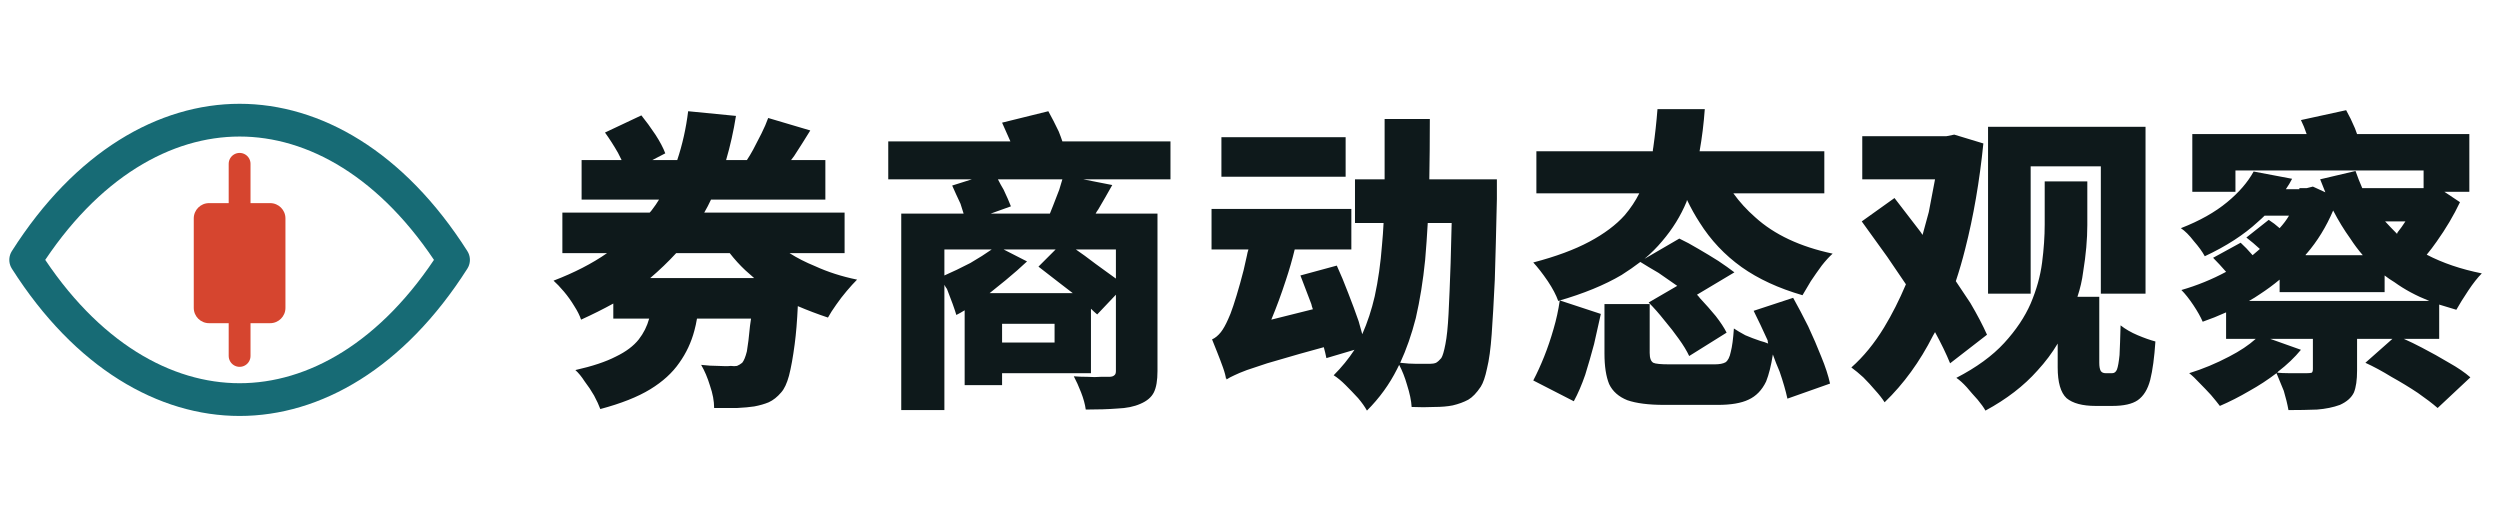
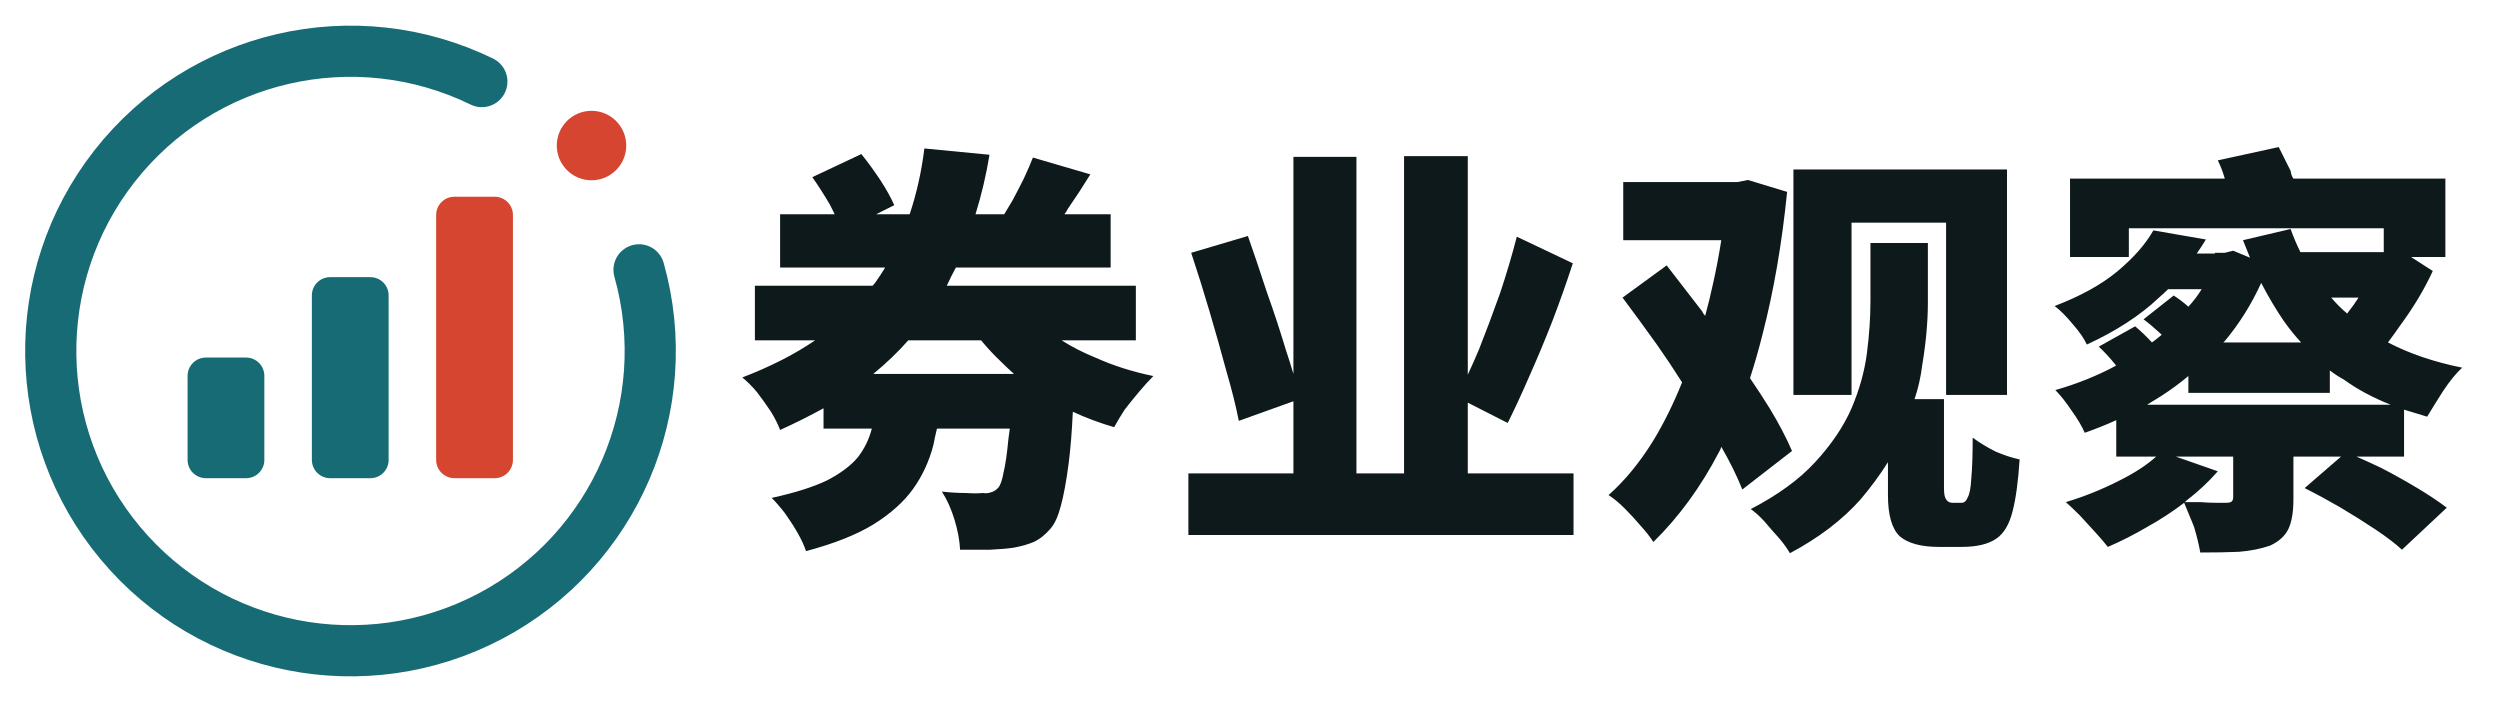
- <svg xmlns="http://www.w3.org/2000/svg" viewBox="0 0 481 100" width="481" height="100">
-   <g transform="translate(-7.66 -3.76) scale(0.21)">
-     <path d="M60 256C116 168 188 128 256 128S396 168 452 256C396 344 324 384 256 384S116 344 60 256Z" fill="none" stroke="#176b75" stroke-width="30" stroke-linejoin="round" />
-     <path d="M256 168V344" stroke="#d6452f" stroke-width="20" stroke-linecap="round" />
-     <rect x="214" y="204" width="84" height="110" rx="14" fill="#d6452f" />
+ <svg xmlns="http://www.w3.org/2000/svg" viewBox="0 0 357 100">
+   <g transform="translate(-16.8 -16.8) scale(.261)">
+     <path d="M414 212A164 164 0 1 1 328 109" fill="none" stroke="#176b75" stroke-width="28" stroke-linecap="round" />
+     <circle cx="388" cy="144" r="19" fill="#d6452f" />
+     <rect x="167" y="260" width="42" height="66" rx="10" fill="#176b75" />
+     <rect x="235" y="216" width="42" height="110" rx="10" fill="#176b75" />
+     <rect x="303" y="172" width="42" height="154" rx="10" fill="#d6452f" />
  </g>
-   <path d="M108.2 48.7L108.2 40.9L125.0 40.9Q125.3 40.6 125.5 40.3L125.5 40.3Q126.2 39.4 126.8 38.4L126.8 38.4L111.9 38.4L111.9 30.8L119.6 30.8Q119.3 30.2 118.9 29.4L118.9 29.4Q117.7 27.3 116.4 25.5L116.4 25.5L123.4 22.2Q124.7 23.8 126.1 25.9Q127.4 27.9 128.0 29.5L128.0 29.5L125.5 30.8L130.3 30.8Q131.8 26.3 132.4 21.4L132.4 21.4L141.6 22.3Q140.9 26.7 139.7 30.8L139.7 30.8L143.7 30.8Q144.3 29.9 144.9 28.8L144.9 28.8Q145.7 27.3 146.5 25.7Q147.3 24.1 147.8 22.7L147.8 22.7L155.9 25.1Q154.3 27.7 152.8 30.0L152.8 30.0Q152.5 30.4 152.2 30.8L152.2 30.8L158.8 30.8L158.8 38.4L136.8 38.4Q136.2 39.7 135.5 40.9L135.5 40.9L162.5 40.9L162.5 48.7L151.9 48.7Q154.1 50.1 156.8 51.2L156.8 51.2Q160.5 52.9 164.9 53.8L164.9 53.8Q164.0 54.7 162.9 56.0Q161.8 57.3 160.9 58.6Q159.9 60.0 159.3 61.1L159.3 61.1Q156.3 60.1 153.5 58.9L153.5 58.9Q153.3 63.2 152.9 66.2L152.9 66.2Q152.4 70.0 151.8 72.3Q151.2 74.5 150.3 75.5L150.3 75.5Q149.2 76.8 147.9 77.4Q146.7 77.9 145.1 78.2L145.1 78.2Q143.8 78.4 141.8 78.5Q139.7 78.5 137.4 78.5L137.4 78.5Q137.4 76.5 136.6 74.2Q135.9 71.9 134.9 70.2L134.9 70.2Q136.6 70.4 138.2 70.4Q139.8 70.5 140.6 70.4L140.6 70.4Q141.3 70.5 141.8 70.4Q142.3 70.2 142.8 69.8L142.8 69.8Q143.3 69.2 143.7 67.6Q144.0 65.9 144.3 62.7L144.3 62.7Q144.4 62.1 144.5 61.3L144.5 61.3L134.1 61.3Q133.9 62.5 133.6 63.6L133.6 63.6Q132.7 67.0 130.7 69.8Q128.7 72.7 125.1 74.9Q121.5 77.1 115.5 78.7L115.5 78.7Q115.1 77.6 114.3 76.1Q113.5 74.7 112.5 73.4Q111.6 72.0 110.7 71.2L110.7 71.2Q115.6 70.1 118.5 68.6Q121.4 67.2 122.9 65.3L122.9 65.3Q124.3 63.5 124.9 61.3L124.9 61.3L118.0 61.3L118.0 58.4Q115.1 60.0 111.8 61.5L111.8 61.5Q111.4 60.3 110.5 58.9Q109.6 57.4 108.5 56.1Q107.4 54.8 106.5 54.0L106.5 54.0Q112.5 51.7 116.8 48.7L116.8 48.7L108.2 48.7ZM125.1 53.5L145.1 53.5Q144.2 52.7 143.4 52.0L143.4 52.0Q141.8 50.5 140.4 48.7L140.4 48.7L130.1 48.7Q127.8 51.2 125.1 53.5L125.1 53.5Z M173.4 78.9L173.4 41.1L185.4 41.1Q185.1 40.2 184.8 39.2L184.8 39.2Q183.9 37.3 183.2 35.7L183.2 35.7L187.0 34.5L170.9 34.5L170.9 27.2L194.4 27.2Q193.5 25.2 192.8 23.6L192.8 23.6L201.7 21.4Q202.7 23.2 203.7 25.3L203.7 25.3Q204.1 26.3 204.4 27.2L204.4 27.2L225.2 27.2L225.2 34.5L208.4 34.5L214.0 35.6Q212.6 38.1 211.3 40.3L211.3 40.3Q211.0 40.7 210.8 41.1L210.8 41.1L222.7 41.1L222.7 71.4Q222.7 74.1 222.0 75.5Q221.3 76.9 219.4 77.7L219.4 77.7Q217.6 78.5 215.0 78.6Q212.4 78.8 208.9 78.8L208.9 78.8Q208.7 77.3 208.0 75.5Q207.3 73.7 206.6 72.4L206.6 72.4Q207.8 72.5 209.2 72.5Q210.7 72.6 211.8 72.5Q212.9 72.5 213.4 72.5L213.4 72.5Q214.1 72.5 214.4 72.2Q214.7 72.0 214.7 71.4L214.7 71.4L214.7 56.7L211.1 60.5Q210.5 60.0 209.9 59.4L209.9 59.4L209.9 71.8L192.8 71.8L192.8 74.1L185.6 74.1L185.6 59.7Q184.8 60.2 184.0 60.6L184.0 60.6Q183.8 59.9 183.3 58.5Q182.8 57.1 182.2 55.6L182.2 55.6Q181.9 55.2 181.7 54.8L181.7 54.8L181.7 78.9L173.4 78.9ZM199.8 51.3L199.8 51.3L203.1 48.0L193.1 48.0L197.6 50.3Q195.8 52.0 193.5 53.9L193.5 53.9Q191.9 55.2 190.4 56.4L190.4 56.4L206.4 56.4Q205.1 55.4 203.8 54.4L203.8 54.4Q201.6 52.7 199.8 51.3ZM194.5 39.7L190.6 41.1L202.0 41.1Q202.3 40.3 202.6 39.6L202.6 39.6Q203.2 38.0 203.8 36.5L203.8 36.5Q204.1 35.5 204.4 34.5L204.4 34.5L192.0 34.5Q192.5 35.5 193.1 36.5L193.1 36.5Q194.0 38.4 194.5 39.7L194.5 39.7ZM202.9 62.3L192.8 62.3L192.8 65.9L202.9 65.9L202.9 62.3ZM190.8 48.0L190.8 48.0L181.7 48.0L181.7 53.0Q184.0 52.0 186.7 50.6L186.7 50.6Q189.1 49.2 190.8 48.0ZM214.7 53.6L214.7 48.0L207.0 48.0Q207.8 48.6 208.7 49.2L208.7 49.2Q210.8 50.8 212.9 52.3L212.9 52.3Q213.9 53.0 214.7 53.6L214.7 53.6Z M260.7 42.9L260.7 34.5L266.4 34.5Q266.4 29.0 266.4 22.9L266.4 22.9L275.1 22.9Q275.1 29.0 275.0 34.5L275.0 34.5L288.0 34.5L288.0 35.2Q288.0 35.9 288.0 36.8Q288.0 37.7 288.0 38.3L288.0 38.3Q287.8 47.4 287.6 53.8Q287.3 60.1 287.0 64.3Q286.7 68.5 286.1 70.9Q285.6 73.3 284.9 74.4L284.9 74.4Q283.7 76.2 282.5 76.9Q281.2 77.6 279.5 78.0L279.5 78.0Q278.0 78.3 276.0 78.3Q273.9 78.4 271.6 78.3L271.6 78.3Q271.5 76.5 270.7 74.0L270.7 74.0Q270.1 71.9 269.2 70.2L269.2 70.2Q269.0 70.6 268.8 71.0L268.8 71.0Q266.6 75.4 263.0 79L263.0 79Q262.4 77.9 261.3 76.6Q260.1 75.3 258.9 74.1Q257.7 72.9 256.6 72.2L256.6 72.2Q258.9 69.9 260.6 67.3L260.6 67.3L255.2 68.9Q255.0 67.9 254.7 66.8L254.7 66.8Q252.1 67.5 250.0 68.1L250.0 68.1Q246.3 69.2 243.8 69.9Q241.4 70.7 239.9 71.2Q238.3 71.8 237.5 72.2Q236.6 72.6 236.0 73.0L236.0 73.0L236.0 72.7Q235.9 72.9 235.9 73.0L235.9 73.0Q235.8 72.1 235.3 70.7Q234.8 69.3 234.2 67.8Q233.6 66.3 233.2 65.3L233.2 65.3Q234.1 64.9 234.9 63.9Q235.6 63.0 236.3 61.4L236.3 61.4Q236.7 60.6 237.3 58.8Q237.9 57.0 238.6 54.5Q239.3 52.1 239.9 49.2L239.9 49.2Q240.0 48.6 240.2 48.0L240.2 48.0L233.1 48.0L233.1 40.2L260.0 40.2L260.0 48.0L249.1 48.0Q248.4 50.9 247.4 53.9L247.4 53.9Q246.1 57.9 244.6 61.5L244.6 61.5L252.6 59.5Q252.4 59.0 252.3 58.5L252.3 58.5Q251.2 55.6 250.2 53.0L250.2 53.0L257.2 51.1Q258.3 53.5 259.4 56.4Q260.5 59.2 261.4 61.8L261.4 61.8Q261.8 63.2 262.1 64.3L262.1 64.3Q263.6 60.9 264.5 57.0L264.5 57.0Q265.5 52.4 265.9 47.1L265.9 47.1Q266.1 45.0 266.2 42.9L266.2 42.9L260.7 42.9ZM235.0 34.0L235.0 26.4L258.9 26.4L258.9 34.0L235.0 34.0ZM279.3 42.9L274.7 42.9Q274.5 46.5 274.2 50.0L274.2 50.0Q273.6 56.0 272.4 61.2L272.4 61.2Q271.2 65.9 269.4 69.8L269.4 69.8Q271.1 70.0 272.5 70.0L272.5 70.0Q274.1 70.0 275.1 70.0L275.1 70.0Q275.8 70.0 276.3 69.8Q276.8 69.5 277.3 68.9L277.3 68.9Q277.7 68.3 278.1 66.2Q278.5 64.2 278.7 60.4Q278.9 56.5 279.1 50.6L279.1 50.6Q279.2 47.1 279.3 42.9L279.3 42.9Z M295.6 37.2L295.6 29.1L318.0 29.1Q318.0 28.8 318.1 28.3L318.1 28.3Q318.6 24.8 318.9 21.0L318.9 21.0L328.0 21.0Q327.7 25.2 327.0 29.1L327.0 29.1L351.0 29.1L351.0 37.2L333.5 37.2Q335.3 39.7 337.7 41.8L337.7 41.8Q343.2 46.8 352.6 48.8L352.6 48.8Q351.6 49.7 350.5 51.1Q349.4 52.6 348.4 54.1Q347.5 55.6 346.8 56.8L346.8 56.8Q339.9 54.8 335.1 51.4Q330.2 47.9 327.0 42.8L327.0 42.8Q325.7 40.8 324.6 38.5L324.6 38.5Q324.5 38.6 324.5 38.8L324.5 38.8Q322.8 42.9 319.8 46.4L319.8 46.4Q318.3 48.2 316.4 49.8L316.4 49.8L323.1 45.9Q324.8 46.7 326.8 47.9Q328.7 49.0 330.6 50.2Q332.4 51.4 333.7 52.4L333.7 52.4L326.5 56.7Q326.8 57.0 327.1 57.4L327.1 57.4Q328.7 59.1 330.1 60.8Q331.5 62.6 332.2 64.0L332.2 64.0L325.0 68.5Q324.3 67.0 323.0 65.2Q321.8 63.5 320.2 61.6Q318.7 59.7 317.2 58.2L317.2 58.2L322.7 55.0Q321.0 53.8 319.1 52.5L319.1 52.5Q317.2 51.4 315.6 50.4L315.6 50.4Q313.9 51.7 312.0 52.9L312.0 52.9Q307.1 55.8 299.8 57.9L299.8 57.9Q299.2 56.2 297.8 54.1Q296.3 51.9 295.0 50.5L295.0 50.5Q301.5 48.8 305.8 46.5Q310.1 44.2 312.6 41.4L312.6 41.4Q314.3 39.4 315.4 37.2L315.4 37.2L295.6 37.2ZM308.7 68.0L308.7 58.5L317.4 58.5L317.4 67.9Q317.4 69.4 318.1 69.8Q318.7 70.1 321.2 70.1L321.2 70.1L329.9 70.1Q331.3 70.1 332.0 69.7Q332.7 69.2 333.0 67.7Q333.4 66.2 333.6 63.2L333.6 63.2Q334.5 63.8 335.8 64.5Q337.2 65.1 338.7 65.6L338.7 65.6Q339.5 65.8 340.2 66.1L340.2 66.1Q340.1 65.8 340.1 65.5L340.1 65.5Q338.7 62.4 337.4 59.8L337.4 59.8L345.0 57.3Q346.4 59.8 347.9 62.8Q349.3 65.8 350.4 68.6Q351.6 71.5 352.1 73.8L352.1 73.8L343.9 76.7Q343.4 74.4 342.4 71.5L342.4 71.5Q341.7 69.9 341.1 68.2L341.1 68.2Q340.6 71.4 339.8 73.4L339.8 73.4Q338.6 75.9 336.4 76.9Q334.3 77.9 330.5 77.9L330.5 77.9L320.2 77.9Q315.7 77.9 313.1 77.0Q310.6 76.0 309.6 73.9Q308.7 71.7 308.7 68.0L308.7 68.0ZM300.1 57.8L300.1 57.8L308.0 60.4Q307.4 63.2 306.7 66.2Q305.9 69.2 305.0 72.1Q304.0 75.0 302.8 77.2L302.8 77.2L295.0 73.2Q296.1 71.1 297.1 68.6Q298.1 66.1 298.9 63.3Q299.7 60.6 300.1 57.8Z M358.3 34.5L358.3 26.2L374.5 26.2L376.0 25.9L381.6 27.6Q380.5 38.5 378.1 47.9L378.1 47.9Q377.3 51.1 376.3 54.1L376.3 54.1Q377.8 56.3 379.1 58.3L379.1 58.3Q381.1 61.7 382.3 64.4L382.3 64.4L375.2 69.9Q374.1 67.2 372.3 63.9L372.3 63.9Q372.1 64.2 371.9 64.6L371.9 64.6Q368.1 72.1 362.6 77.4L362.6 77.4Q361.9 76.3 360.8 75.1Q359.7 73.8 358.5 72.6Q357.3 71.5 356.2 70.7L356.2 70.7Q359.7 67.6 362.5 63.0L362.5 63.0Q364.8 59.2 366.7 54.7L366.7 54.7Q364.9 52.0 363.1 49.4L363.1 49.4Q360.5 45.8 358.2 42.6L358.2 42.6L364.5 38.1Q366.9 41.2 369.5 44.6L369.5 44.6Q369.7 44.9 369.9 45.2L369.9 45.2Q370.5 43.0 371.1 40.8L371.1 40.8Q371.7 37.6 372.3 34.5L372.3 34.5L358.3 34.5ZM382.5 56.5L382.5 24.4L412.8 24.4L412.8 56.5L404.2 56.5L404.2 32.0L390.7 32.0L390.7 56.5L382.5 56.5ZM393.4 43.2L393.4 34.9L401.6 34.9L401.6 43.3Q401.6 47.4 400.8 52.3L400.8 52.3Q400.5 54.7 399.7 57.1L399.7 57.1L403.9 57.1L403.9 69.8Q403.9 70.9 404.2 71.4Q404.5 71.8 405.1 71.8L405.1 71.8L406.4 71.8Q407.0 71.8 407.3 71.1Q407.6 70.3 407.8 68.3Q407.9 66.3 408.0 62.6L408.0 62.6Q409.4 63.7 411.3 64.5Q413.2 65.3 414.7 65.7L414.7 65.7Q414.4 70.3 413.7 73.1Q413.0 75.8 411.3 77.0Q409.7 78.1 406.4 78.1L406.4 78.1L403.2 78.1Q399.4 78.1 397.6 76.6Q395.9 75.0 395.9 70.7L395.9 70.7L395.9 66.1Q394.3 68.8 392.0 71.3L392.0 71.3Q388.1 75.7 382.0 79L382.0 79Q381.5 78.1 380.5 76.9Q379.4 75.7 378.4 74.5Q377.3 73.3 376.4 72.7L376.4 72.7Q382.2 69.7 385.6 66.0Q389.0 62.3 390.7 58.4Q392.4 54.4 392.9 50.5Q393.4 46.6 393.4 43.2L393.4 43.2Z M433.6 33.0L433.6 33.0L441.0 34.4Q440.5 35.4 439.8 36.4L439.8 36.4L442.4 36.4L442.4 36.2L443.8 36.2L445.0 35.9L447.4 37.0Q446.9 35.8 446.4 34.5L446.4 34.5L453.2 32.9Q453.8 34.6 454.5 36.2L454.5 36.2L466.3 36.2L466.3 32.8L430.1 32.8L430.1 36.9L421.8 36.9L421.8 25.8L443.8 25.8Q443.3 24.3 442.7 23.1L442.7 23.1L451.4 21.2Q452.3 22.8 453.1 24.7L453.1 24.7Q453.3 25.3 453.5 25.8L453.5 25.8L475.1 25.8L475.1 36.9L470.3 36.9L473.3 38.9Q471.5 42.7 468.8 46.5L468.8 46.5Q467.9 47.8 466.9 49.0L466.9 49.0Q471.5 51.4 477.5 52.6L477.5 52.6Q476.3 53.8 474.9 55.9Q473.5 58.0 472.6 59.6L472.6 59.6Q470.9 59.1 469.3 58.6L469.3 58.6L469.3 65.2L462.5 65.2Q464.1 65.9 466.0 66.9L466.0 66.9Q468.7 68.3 471.2 69.8Q473.7 71.2 475.3 72.6L475.3 72.6L469.0 78.5Q467.5 77.2 465.2 75.6Q462.8 74.0 460.1 72.5Q457.5 70.9 455.1 69.8L455.1 69.8L460.3 65.2L453.5 65.2L453.5 71.3Q453.5 74.0 452.9 75.5Q452.2 77.0 450.2 77.9L450.2 77.9Q448.3 78.6 445.8 78.8Q443.3 78.9 440.3 78.9L440.3 78.9Q440.0 77.2 439.4 75.2L439.4 75.2Q438.6 73.3 438.0 71.8L438.0 71.8Q435.5 73.7 432.8 75.2L432.8 75.2Q429.9 76.9 427.1 78.1L427.1 78.1Q426.5 77.3 425.4 76.0Q424.3 74.8 423.2 73.7Q422.1 72.5 421.2 71.8L421.2 71.8Q425.1 70.6 428.9 68.6L428.9 68.6Q432.0 67.0 434.0 65.2L434.0 65.2L428.3 65.2L428.3 60.1Q426.1 61.1 423.8 61.9L423.8 61.9Q423.2 60.5 422.0 58.7Q420.8 56.9 419.7 55.8L419.7 55.8Q424.2 54.5 428.3 52.3L428.3 52.3Q428.3 52.3 428.3 52.3L428.3 52.3Q427.0 50.8 425.8 49.6L425.8 49.6L431.1 46.7Q432.2 47.7 433.4 49.1L433.4 49.1Q434.1 48.5 434.8 47.9L434.8 47.9Q433.5 46.7 432.2 45.7L432.2 45.7L436.5 42.3Q437.6 43.0 438.6 43.9L438.6 43.9Q439.7 42.7 440.4 41.5L440.4 41.5L435.7 41.5Q435.1 42.1 434.4 42.7L434.4 42.7Q430.4 46.4 424.2 49.3L424.2 49.3Q423.5 48.0 422.1 46.4Q420.8 44.7 419.6 43.9L419.6 43.9Q425.0 41.8 428.5 38.9Q431.9 36.1 433.6 33.0ZM432.7 57.9L467.4 57.9Q463.6 56.4 460.7 54.3L460.7 54.3Q459.7 53.7 458.8 53.0L458.8 53.0L458.8 56.2L438.6 56.2L438.6 53.8Q436.8 55.3 434.8 56.6L434.8 56.6Q433.8 57.3 432.7 57.9L432.7 57.9ZM443.6 49.1L454.6 49.1Q453.3 47.6 452.2 45.9L452.2 45.9Q450.4 43.4 448.9 40.5L448.9 40.5Q446.9 45.2 443.8 48.8L443.8 48.8Q443.6 48.9 443.6 49.1L443.6 49.1ZM445.0 65.2L436.8 65.2L442.7 67.3Q440.9 69.5 438.3 71.5L438.3 71.5Q438.2 71.7 438.1 71.7L438.1 71.7Q439.1 71.8 440.3 71.8L440.3 71.8Q441.5 71.8 442.6 71.8L442.6 71.8L443.9 71.8Q444.5 71.8 444.8 71.7Q445.0 71.5 445.0 71.0L445.0 71.0L445.0 65.2ZM461.2 45.0L461.2 45.0Q461.2 44.9 461.3 44.7L461.3 44.7Q462.1 43.7 462.8 42.6L462.8 42.6L458.9 42.6Q460.0 43.8 461.2 45.0Z" fill="#0e191b" />
+   <path d="M107.8 48.6L107.8 40.8L124.6 40.8Q124.9 40.5 125.1 40.2L125.1 40.2Q125.8 39.2 126.4 38.2L126.4 38.2L111.4 38.2L111.4 30.6L119.2 30.6Q118.9 30.0 118.5 29.2L118.5 29.2Q117.2 27.0 116.0 25.3L116.0 25.3L123.0 22.0Q124.3 23.6 125.7 25.7Q127.0 27.7 127.7 29.3L127.7 29.3L125.1 30.6L129.9 30.6Q131.4 26.1 132.0 21.2L132.0 21.2L141.3 22.1Q140.6 26.4 139.3 30.6L139.3 30.6L143.4 30.6Q144.0 29.6 144.6 28.6L144.6 28.6Q145.4 27.1 146.2 25.5Q147.0 23.8 147.5 22.5L147.5 22.5L155.7 24.9Q154.1 27.5 152.5 29.8L152.5 29.8Q152.3 30.2 152.0 30.6L152.0 30.6L158.6 30.6L158.6 38.2L136.5 38.2Q135.8 39.5 135.2 40.8L135.2 40.8L162.2 40.8L162.2 48.6L151.6 48.6Q153.8 50.0 156.5 51.1L156.5 51.1Q160.3 52.8 164.7 53.7L164.7 53.7Q163.8 54.6 162.7 55.9Q161.6 57.2 160.6 58.5Q159.7 59.9 159.1 61.0L159.1 61.0Q156.0 60.1 153.2 58.8L153.2 58.8Q153.0 63.1 152.6 66.2L152.6 66.2Q152.1 70.0 151.5 72.2Q150.9 74.5 150.0 75.5L150.0 75.5Q148.9 76.8 147.6 77.4Q146.4 77.9 144.8 78.2L144.8 78.2Q143.5 78.4 141.4 78.5Q139.4 78.5 137.1 78.5L137.1 78.5Q137.0 76.5 136.3 74.2Q135.6 71.9 134.5 70.2L134.5 70.2Q136.3 70.4 137.9 70.4Q139.4 70.5 140.3 70.4L140.3 70.4Q141.0 70.5 141.5 70.3Q142.0 70.2 142.5 69.7L142.5 69.7Q143.0 69.2 143.3 67.5Q143.7 65.9 144.0 62.7L144.0 62.7Q144.1 62.0 144.2 61.2L144.2 61.2L133.8 61.2Q133.5 62.4 133.3 63.5L133.3 63.5Q132.4 67.0 130.4 69.8Q128.4 72.6 124.7 74.9Q121.1 77.1 115.1 78.7L115.1 78.7Q114.7 77.5 113.9 76.1Q113.1 74.7 112.1 73.3Q111.1 72.0 110.2 71.1L110.2 71.1Q115.2 70.0 118.1 68.6Q121.0 67.1 122.5 65.3L122.5 65.3Q123.9 63.5 124.5 61.2L124.5 61.2L117.6 61.2L117.6 58.3Q114.7 59.9 111.4 61.4L111.4 61.4Q111.0 60.3 110.1 58.8Q109.1 57.3 108.1 56.0Q107.0 54.7 106 53.9L106 53.9Q112.0 51.6 116.4 48.6L116.4 48.6L107.8 48.6ZM124.7 53.4L144.8 53.4Q143.9 52.6 143.1 51.8L143.1 51.8Q141.5 50.3 140.1 48.6L140.1 48.6L129.7 48.6Q127.5 51.1 124.7 53.4L124.7 53.4Z M169.7 76.4L169.7 67.6L184.7 67.6L184.7 57.3L176.9 60.1Q176.3 57.0 175.1 52.9Q174.0 48.8 172.7 44.4Q171.4 40.0 170.1 36.1L170.1 36.1L178.2 33.7Q179.5 37.4 180.9 41.7Q182.4 45.9 183.6 49.9L183.6 49.9Q184.2 51.7 184.7 53.4L184.7 53.4L184.7 22.4L193.7 22.4L193.7 67.6L200.5 67.6L200.5 22.3L209.6 22.3L209.6 53.5Q210.4 51.8 211.2 49.9L211.2 49.9Q212.7 46.1 214.2 41.9Q215.6 37.7 216.6 33.8L216.6 33.8L224.6 37.6Q223.3 41.6 221.7 45.8Q220.1 49.9 218.4 53.7Q216.8 57.4 215.3 60.4L215.3 60.4L209.6 57.5L209.6 67.6L224.7 67.6L224.7 76.4L169.7 76.4Z M231.8 34.3L231.8 26.0L248.1 26.0L249.6 25.7L255.2 27.4Q254.1 38.4 251.7 47.7L251.7 47.7Q250.9 50.9 249.9 54.0L249.9 54.0Q251.4 56.2 252.7 58.3L252.7 58.3Q254.7 61.6 255.9 64.4L255.9 64.4L248.8 69.9Q247.7 67.1 245.8 63.8L245.8 63.8Q245.7 64.2 245.5 64.5L245.5 64.5Q241.6 72.0 236.1 77.4L236.1 77.4Q235.4 76.3 234.3 75.1Q233.2 73.8 232 72.6Q230.8 71.4 229.7 70.7L229.7 70.7Q233.2 67.6 236.1 62.9L236.1 62.9Q238.4 59.1 240.2 54.6L240.2 54.6Q238.5 51.9 236.6 49.2L236.6 49.2Q234.1 45.7 231.7 42.5L231.7 42.5L238.0 37.9Q240.4 41.0 243.1 44.5L243.1 44.5Q243.2 44.8 243.5 45.1L243.5 45.1Q244.1 42.9 244.6 40.6L244.6 40.6Q245.3 37.5 245.8 34.3L245.8 34.3L231.8 34.3ZM256.1 56.4L256.1 24.2L286.6 24.2L286.6 56.4L277.9 56.4L277.9 31.8L264.4 31.8L264.4 56.4L256.1 56.4ZM267.1 43.0L267.1 34.7L275.3 34.7L275.3 43.2Q275.3 47.3 274.5 52.1L274.5 52.1Q274.2 54.6 273.4 57.0L273.4 57.0L277.6 57.0L277.6 69.7Q277.6 70.9 277.9 71.3Q278.2 71.8 278.8 71.8L278.8 71.8L280.1 71.8Q280.7 71.8 281.0 71.0Q281.4 70.3 281.5 68.3Q281.7 66.2 281.7 62.5L281.7 62.5Q283.2 63.6 285.0 64.5Q286.9 65.3 288.4 65.6L288.4 65.6Q288.1 70.3 287.4 73.0Q286.7 75.8 285.1 76.9Q283.4 78.1 280.1 78.1L280.1 78.1L276.9 78.1Q273.1 78.1 271.3 76.6Q269.6 75.0 269.6 70.7L269.6 70.7L269.6 66.0Q267.9 68.7 265.7 71.3L265.7 71.3Q261.8 75.7 255.6 79L255.6 79Q255.1 78.1 254.1 76.9Q253.0 75.7 252.0 74.5Q250.9 73.3 250.0 72.7L250.0 72.7Q255.8 69.7 259.2 66.0Q262.7 62.2 264.4 58.3Q266.1 54.3 266.6 50.4Q267.1 46.5 267.1 43.0L267.1 43.0Z M307.5 32.9L307.5 32.9L315.0 34.2Q314.4 35.2 313.7 36.2L313.7 36.2L316.3 36.2L316.3 36.1L317.7 36.1L318.9 35.8L321.3 36.8Q320.8 35.6 320.3 34.3L320.3 34.3L327.1 32.7Q327.7 34.4 328.5 36.0L328.5 36.0L340.4 36.0L340.4 32.6L304.0 32.6L304.0 36.7L295.6 36.7L295.6 25.5L317.7 25.5Q317.3 24.1 316.7 22.9L316.7 22.9L325.4 21Q326.2 22.6 327.1 24.4L327.1 24.4Q327.2 25.1 327.5 25.5L327.5 25.5L349.2 25.5L349.2 36.7L344.3 36.7L347.4 38.7Q345.6 42.6 342.8 46.4L342.8 46.4Q341.9 47.7 341.0 48.9L341.0 48.9Q345.6 51.3 351.6 52.5L351.6 52.5Q350.3 53.7 348.9 55.8Q347.5 58.0 346.6 59.5L346.6 59.5Q345.0 59.0 343.3 58.5L343.3 58.5L343.3 65.2L336.5 65.2Q338.1 65.9 340.0 66.8L340.0 66.8Q342.7 68.2 345.2 69.7Q347.7 71.2 349.4 72.5L349.4 72.5L343.0 78.5Q341.6 77.2 339.2 75.6Q336.8 74.0 334.1 72.4Q331.5 70.9 329.1 69.7L329.1 69.7L334.3 65.2L327.5 65.2L327.5 71.3Q327.5 74.0 326.8 75.5Q326.1 77.0 324.2 77.9L324.2 77.9Q322.2 78.6 319.7 78.8Q317.3 78.9 314.2 78.9L314.2 78.9Q313.9 77.2 313.3 75.2L313.3 75.2Q312.5 73.3 311.9 71.8L311.9 71.8Q309.4 73.7 306.7 75.2L306.7 75.2Q303.8 76.9 301.0 78.1L301.0 78.1Q300.3 77.2 299.2 76.0Q298.1 74.8 297.0 73.6Q295.9 72.5 295 71.7L295 71.7Q299.0 70.5 302.7 68.6L302.7 68.6Q305.9 67.0 307.9 65.2L307.9 65.2L302.2 65.2L302.2 60.0Q300.0 61.0 297.7 61.8L297.7 61.8Q297.1 60.4 295.8 58.6Q294.6 56.8 293.5 55.7L293.5 55.7Q298.1 54.4 302.2 52.2L302.2 52.2Q302.1 52.2 302.1 52.1L302.1 52.1Q300.9 50.6 299.7 49.5L299.7 49.5L304.9 46.6Q306.1 47.6 307.3 48.9L307.3 48.9Q308.0 48.4 308.7 47.8L308.7 47.8Q307.3 46.5 306.1 45.6L306.1 45.6L310.4 42.2Q311.5 42.9 312.5 43.8L312.5 43.8Q313.6 42.6 314.4 41.3L314.4 41.3L309.6 41.3Q309.0 41.9 308.3 42.5L308.3 42.5Q304.3 46.3 298.0 49.2L298.0 49.2Q297.4 47.9 296.0 46.3Q294.6 44.6 293.4 43.7L293.4 43.7Q298.9 41.6 302.3 38.8Q305.8 35.9 307.5 32.9ZM306.6 57.8L341.4 57.8Q337.6 56.3 334.7 54.2L334.7 54.2Q333.6 53.6 332.7 52.9L332.7 52.9L332.7 56.1L312.5 56.1L312.5 53.7Q310.7 55.2 308.7 56.5L308.7 56.5Q307.6 57.2 306.6 57.8L306.6 57.8ZM317.5 48.9L328.6 48.9Q327.3 47.5 326.1 45.8L326.1 45.8Q324.4 43.3 322.9 40.4L322.9 40.4Q320.8 45.0 317.7 48.7L317.7 48.7Q317.6 48.8 317.5 48.9L317.5 48.9ZM318.9 65.2L310.7 65.2L316.7 67.3Q314.8 69.5 312.2 71.5L312.2 71.5Q312.1 71.6 312.0 71.7L312.0 71.7Q313.0 71.7 314.2 71.7L314.2 71.7Q315.4 71.8 316.5 71.8L316.5 71.8L317.9 71.8Q318.5 71.8 318.7 71.6Q318.9 71.4 318.9 71.0L318.9 71.0L318.9 65.2ZM335.2 44.8L335.2 44.8Q335.2 44.7 335.3 44.6L335.3 44.6Q336.1 43.6 336.8 42.5L336.8 42.5L332.9 42.5Q333.9 43.7 335.2 44.8Z" fill="#0e191b" />
</svg>
